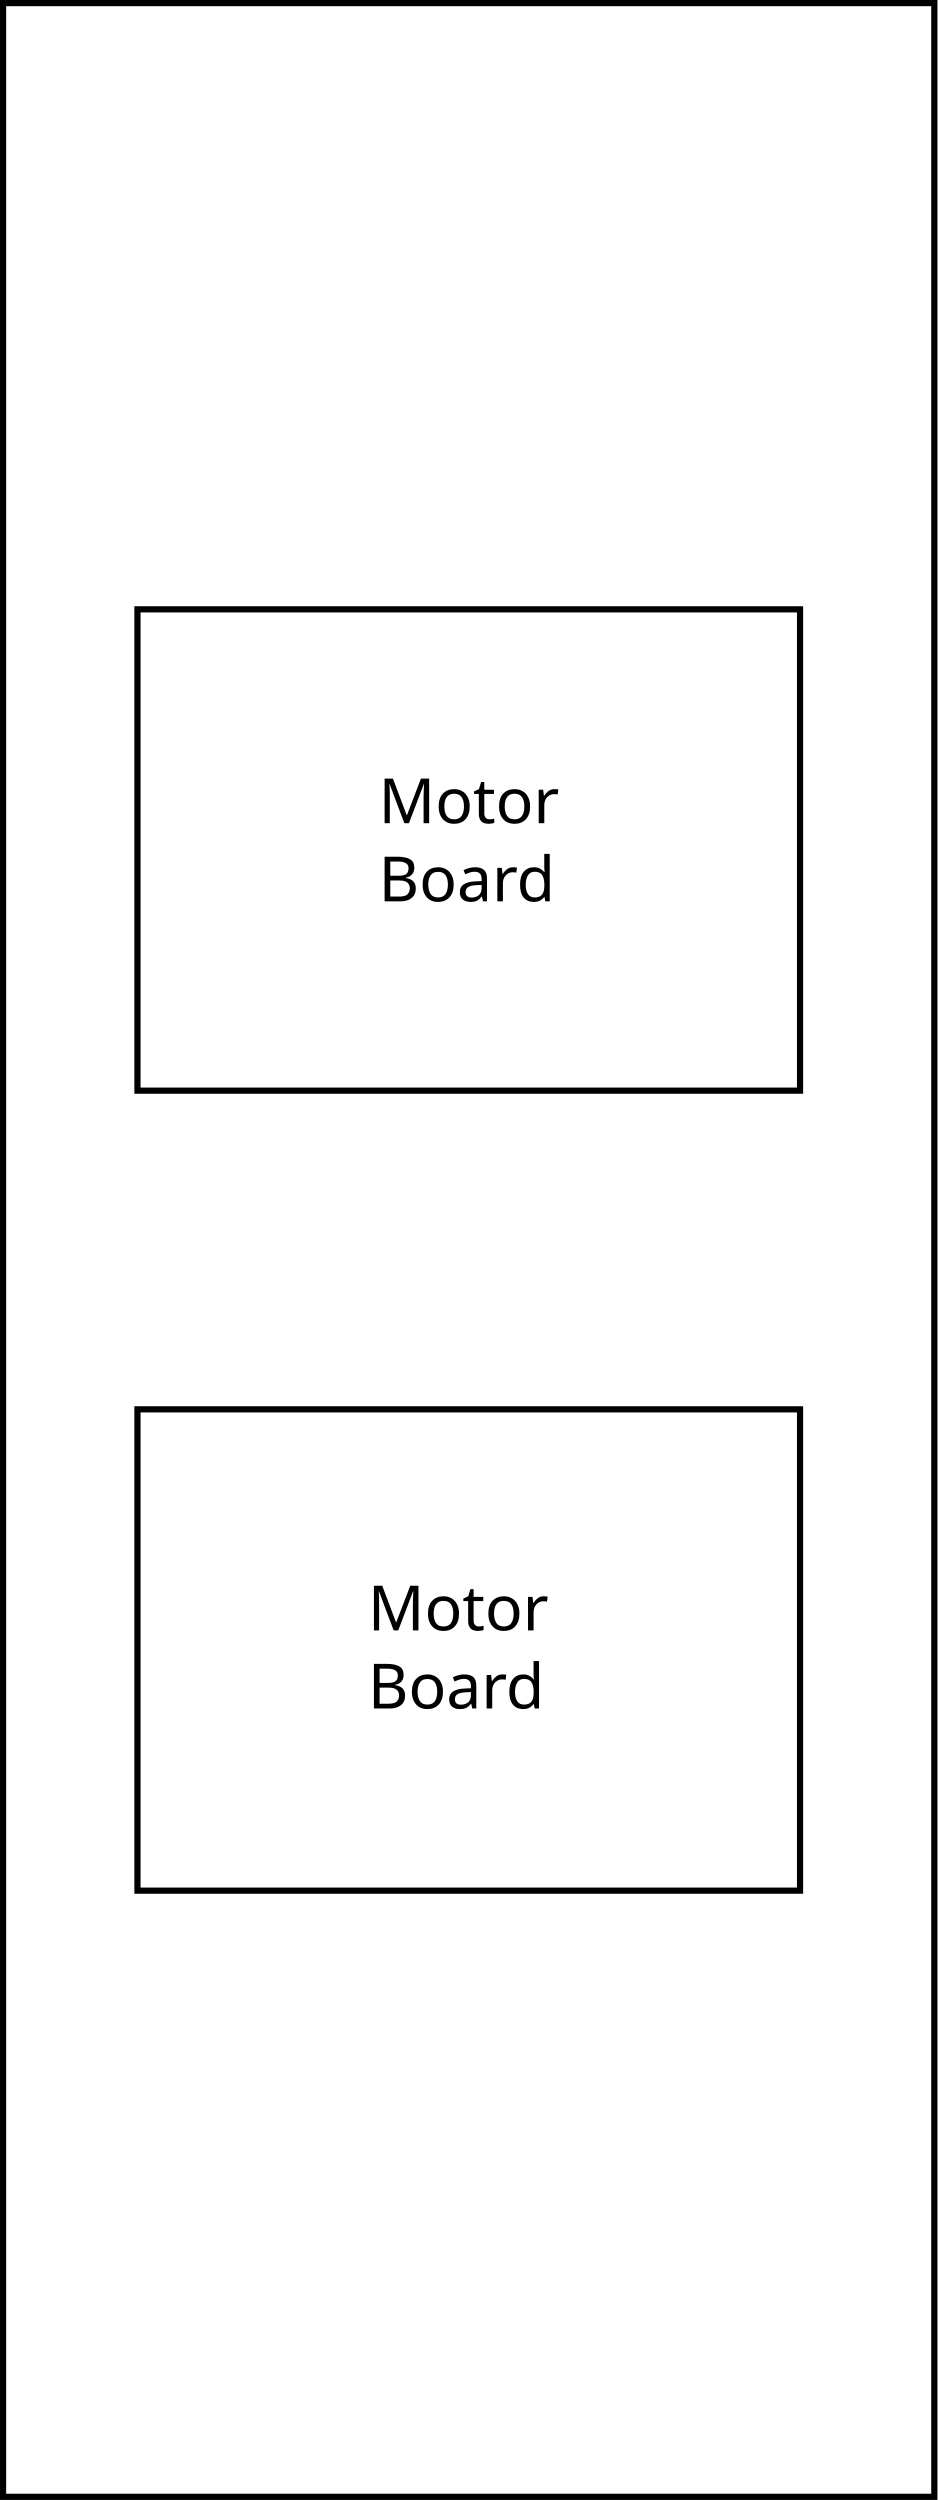
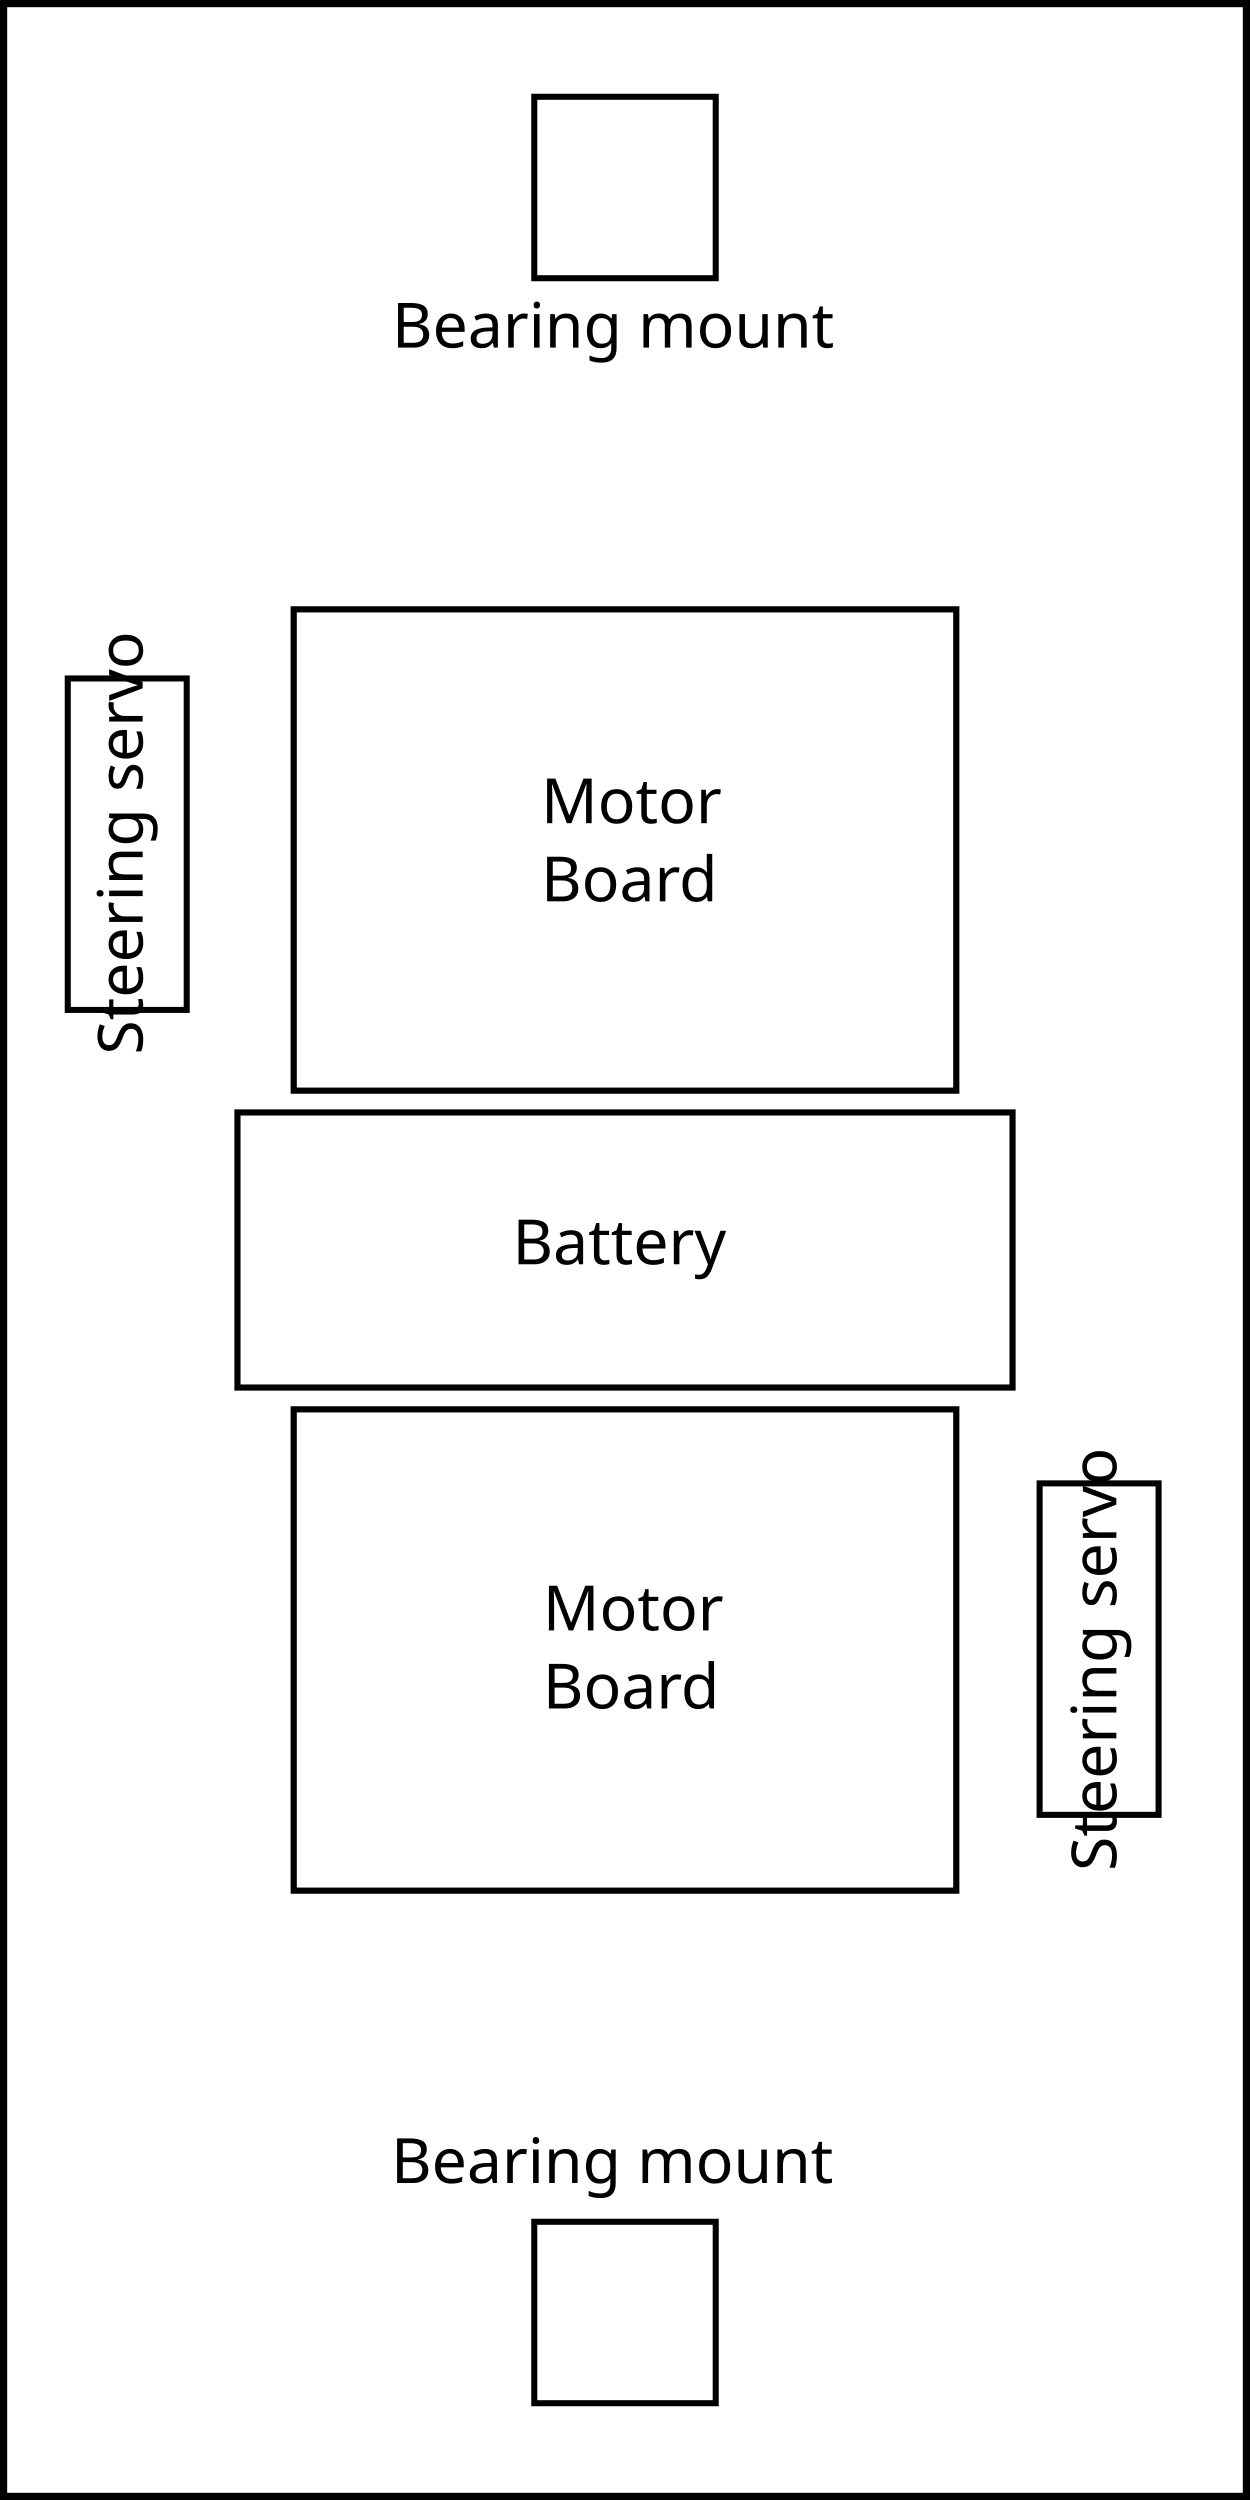
- <svg xmlns="http://www.w3.org/2000/svg" width="150" height="400" id="svg2" version="1.1">
+ <svg xmlns="http://www.w3.org/2000/svg" width="200" height="400" id="svg2" version="1.1">
  <defs id="defs4" />
  <g id="layer1" transform="translate(-315.9375,57.84375)">
-     <rect style="fill:none;stroke:#000000;stroke-width:0.995;stroke-miterlimit:4;stroke-opacity:1;stroke-dasharray:none" id="rect2985" width="399.005" height="149.005" x="-57.354" y="-465.431" transform="matrix(0,1,-1,0,0,0)" />
-     <rect style="fill:none;stroke:#000000;stroke-width:0.989;stroke-miterlimit:4;stroke-opacity:1;stroke-dasharray:none" id="rect2983" width="106.011" height="77.011" x="337.932" y="39.651" />
-     <rect style="fill:none;stroke:#000000;stroke-width:0.989;stroke-miterlimit:4;stroke-opacity:1;stroke-dasharray:none" id="rect2983-0" width="106.011" height="77.011" x="337.932" y="167.651" />
-     <text xml:space="preserve" style="font-size:10px;font-style:normal;font-weight:normal;line-height:125%;letter-spacing:0px;word-spacing:0px;fill:#000000;fill-opacity:1;stroke:none;font-family:Sans" x="374.795" y="203.013" id="text2985">
-       <tspan id="tspan2987" x="374.795" y="203.013">Motor</tspan>
-       <tspan x="374.795" y="215.513" id="tspan2991">Board</tspan>
+     <rect style="fill:none;stroke:#000000;stroke-width:1.15;stroke-miterlimit:4;stroke-opacity:1;stroke-dasharray:none" id="rect2985" width="398.85" height="198.85" x="-57.269" y="-515.363" transform="matrix(0,1,-1,0,0,0)" />
+     <rect style="fill:none;stroke:#000000;stroke-width:0.989;stroke-miterlimit:4;stroke-opacity:1;stroke-dasharray:none" id="rect2983" width="106.011" height="77.011" x="362.932" y="39.651" />
+     <rect style="fill:none;stroke:#000000;stroke-width:0.989;stroke-miterlimit:4;stroke-opacity:1;stroke-dasharray:none" id="rect2983-0" width="106.011" height="77.011" x="362.932" y="167.651" />
+     <text xml:space="preserve" style="font-size:10px;font-style:normal;font-weight:normal;line-height:125%;letter-spacing:0px;word-spacing:0px;fill:#000000;fill-opacity:1;stroke:none;font-family:Sans" x="402.795" y="203.013" id="text2985">
+       <tspan id="tspan2987" x="402.795" y="203.013">Motor</tspan>
+       <tspan x="402.795" y="215.513" id="tspan2991">Board</tspan>
    </text>
-     <text xml:space="preserve" style="font-size:10px;font-style:normal;font-weight:normal;line-height:125%;letter-spacing:0px;word-spacing:0px;fill:#000000;fill-opacity:1;stroke:none;font-family:Sans" x="376.509" y="73.871" id="text2995">
-       <tspan id="tspan2997" x="376.509" y="73.871">Motor</tspan>
-       <tspan x="376.509" y="86.371" id="tspan3001">Board</tspan>
+     <text xml:space="preserve" style="font-size:10px;font-style:normal;font-weight:normal;line-height:125%;letter-spacing:0px;word-spacing:0px;fill:#000000;fill-opacity:1;stroke:none;font-family:Sans" x="402.509" y="73.871" id="text2995">
+       <tspan id="tspan2997" x="402.509" y="73.871">Motor</tspan>
+       <tspan x="402.509" y="86.371" id="tspan3001">Board</tspan>
+     </text>
+     <rect style="fill:none;stroke:#000000;stroke-width:0.968;stroke-miterlimit:4;stroke-opacity:1;stroke-dasharray:none" id="rect2991" width="29.032" height="29.032" x="401.421" y="297.64" />
+     <rect style="fill:none;stroke:#000000;stroke-width:0.968;stroke-miterlimit:4;stroke-opacity:1;stroke-dasharray:none" id="rect2991-5" width="29.032" height="29.032" x="401.421" y="-42.36" />
+     <text xml:space="preserve" style="font-size:10px;font-style:normal;font-weight:normal;line-height:125%;letter-spacing:0px;word-spacing:0px;fill:#000000;fill-opacity:1;stroke:none;font-family:Sans" x="378.509" y="291.442" id="text3011">
+       <tspan id="tspan3013" x="378.509" y="291.442">Bearing mount</tspan>
+     </text>
+     <text xml:space="preserve" style="font-size:10px;font-style:normal;font-weight:normal;line-height:125%;letter-spacing:0px;word-spacing:0px;fill:#000000;fill-opacity:1;stroke:none;font-family:Sans" x="378.657" y="-2.228" id="text3011-0">
+       <tspan id="tspan3013-7" x="378.657" y="-2.228">Bearing mount</tspan>
+     </text>
+     <rect style="fill:none;stroke:#000000;stroke-width:0.967;stroke-miterlimit:4;stroke-opacity:1;stroke-dasharray:none" id="rect3036" width="19.033" height="53.033" x="326.778" y="50.711" />
+     <rect style="fill:none;stroke:#000000;stroke-width:0.967;stroke-miterlimit:4;stroke-opacity:1;stroke-dasharray:none" id="rect3036-6" width="19.033" height="53.033" x="482.278" y="179.497" />
+     <text xml:space="preserve" style="font-size:10px;font-style:normal;font-weight:normal;line-height:125%;letter-spacing:0px;word-spacing:0px;fill:#000000;fill-opacity:1;stroke:none;font-family:Sans" x="-110.892" y="338.762" id="text3056" transform="matrix(0,-1,1,0,0,0)">
+       <tspan id="tspan3058" x="-110.892" y="338.762">Steering servo</tspan>
+     </text>
+     <text xml:space="preserve" style="font-size:10px;font-style:normal;font-weight:normal;line-height:125%;letter-spacing:0px;word-spacing:0px;fill:#000000;fill-opacity:1;stroke:none;font-family:Sans" x="-241.508" y="494.553" id="text3056-7" transform="matrix(0,-1,1,0,0,0)">
+       <tspan id="tspan3058-7" x="-241.508" y="494.553">Steering servo</tspan>
+     </text>
+     <rect style="fill:none;stroke:#000000;stroke-width:0.985;stroke-miterlimit:4;stroke-opacity:1;stroke-dasharray:none" id="rect3003" width="124.015" height="44.015" x="353.93" y="120.149" />
+     <text xml:space="preserve" style="font-size:10px;font-style:normal;font-weight:normal;line-height:125%;letter-spacing:0px;word-spacing:0px;fill:#000000;fill-opacity:1;stroke:none;font-family:Sans" x="397.938" y="144.442" id="text3005">
+       <tspan id="tspan3007" x="397.938" y="144.442">Battery</tspan>
    </text>
  </g>
</svg>
